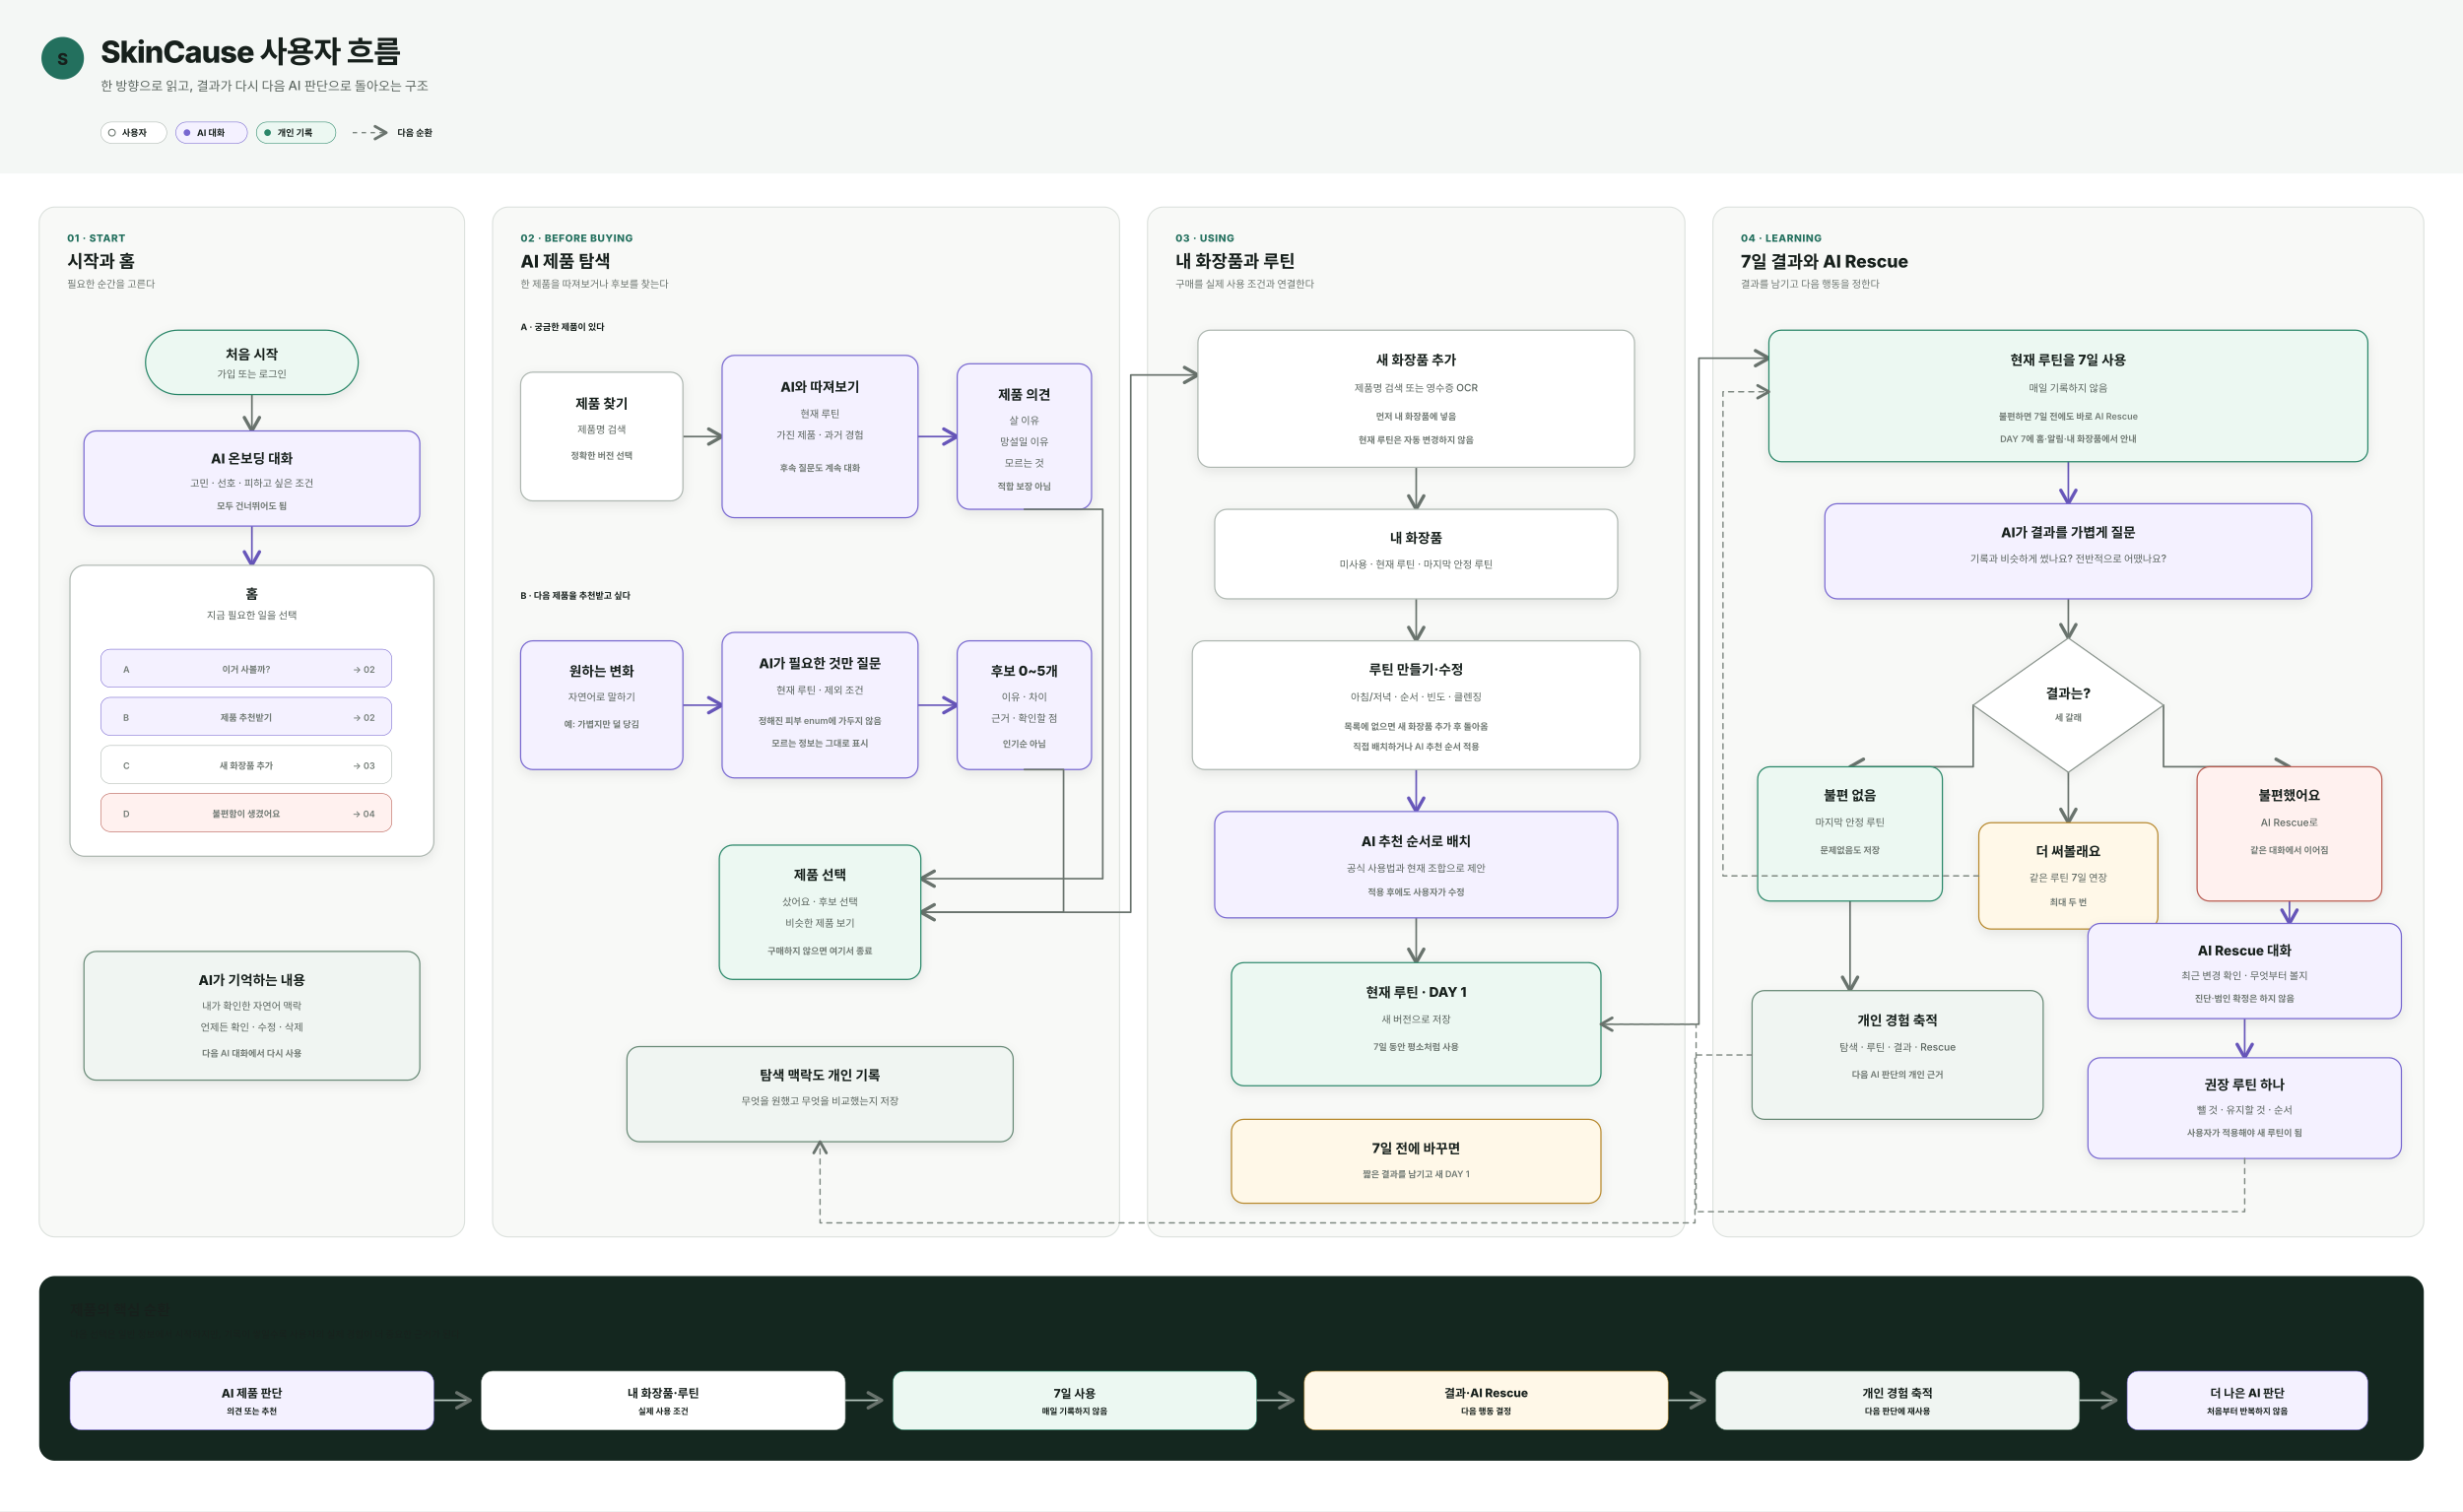
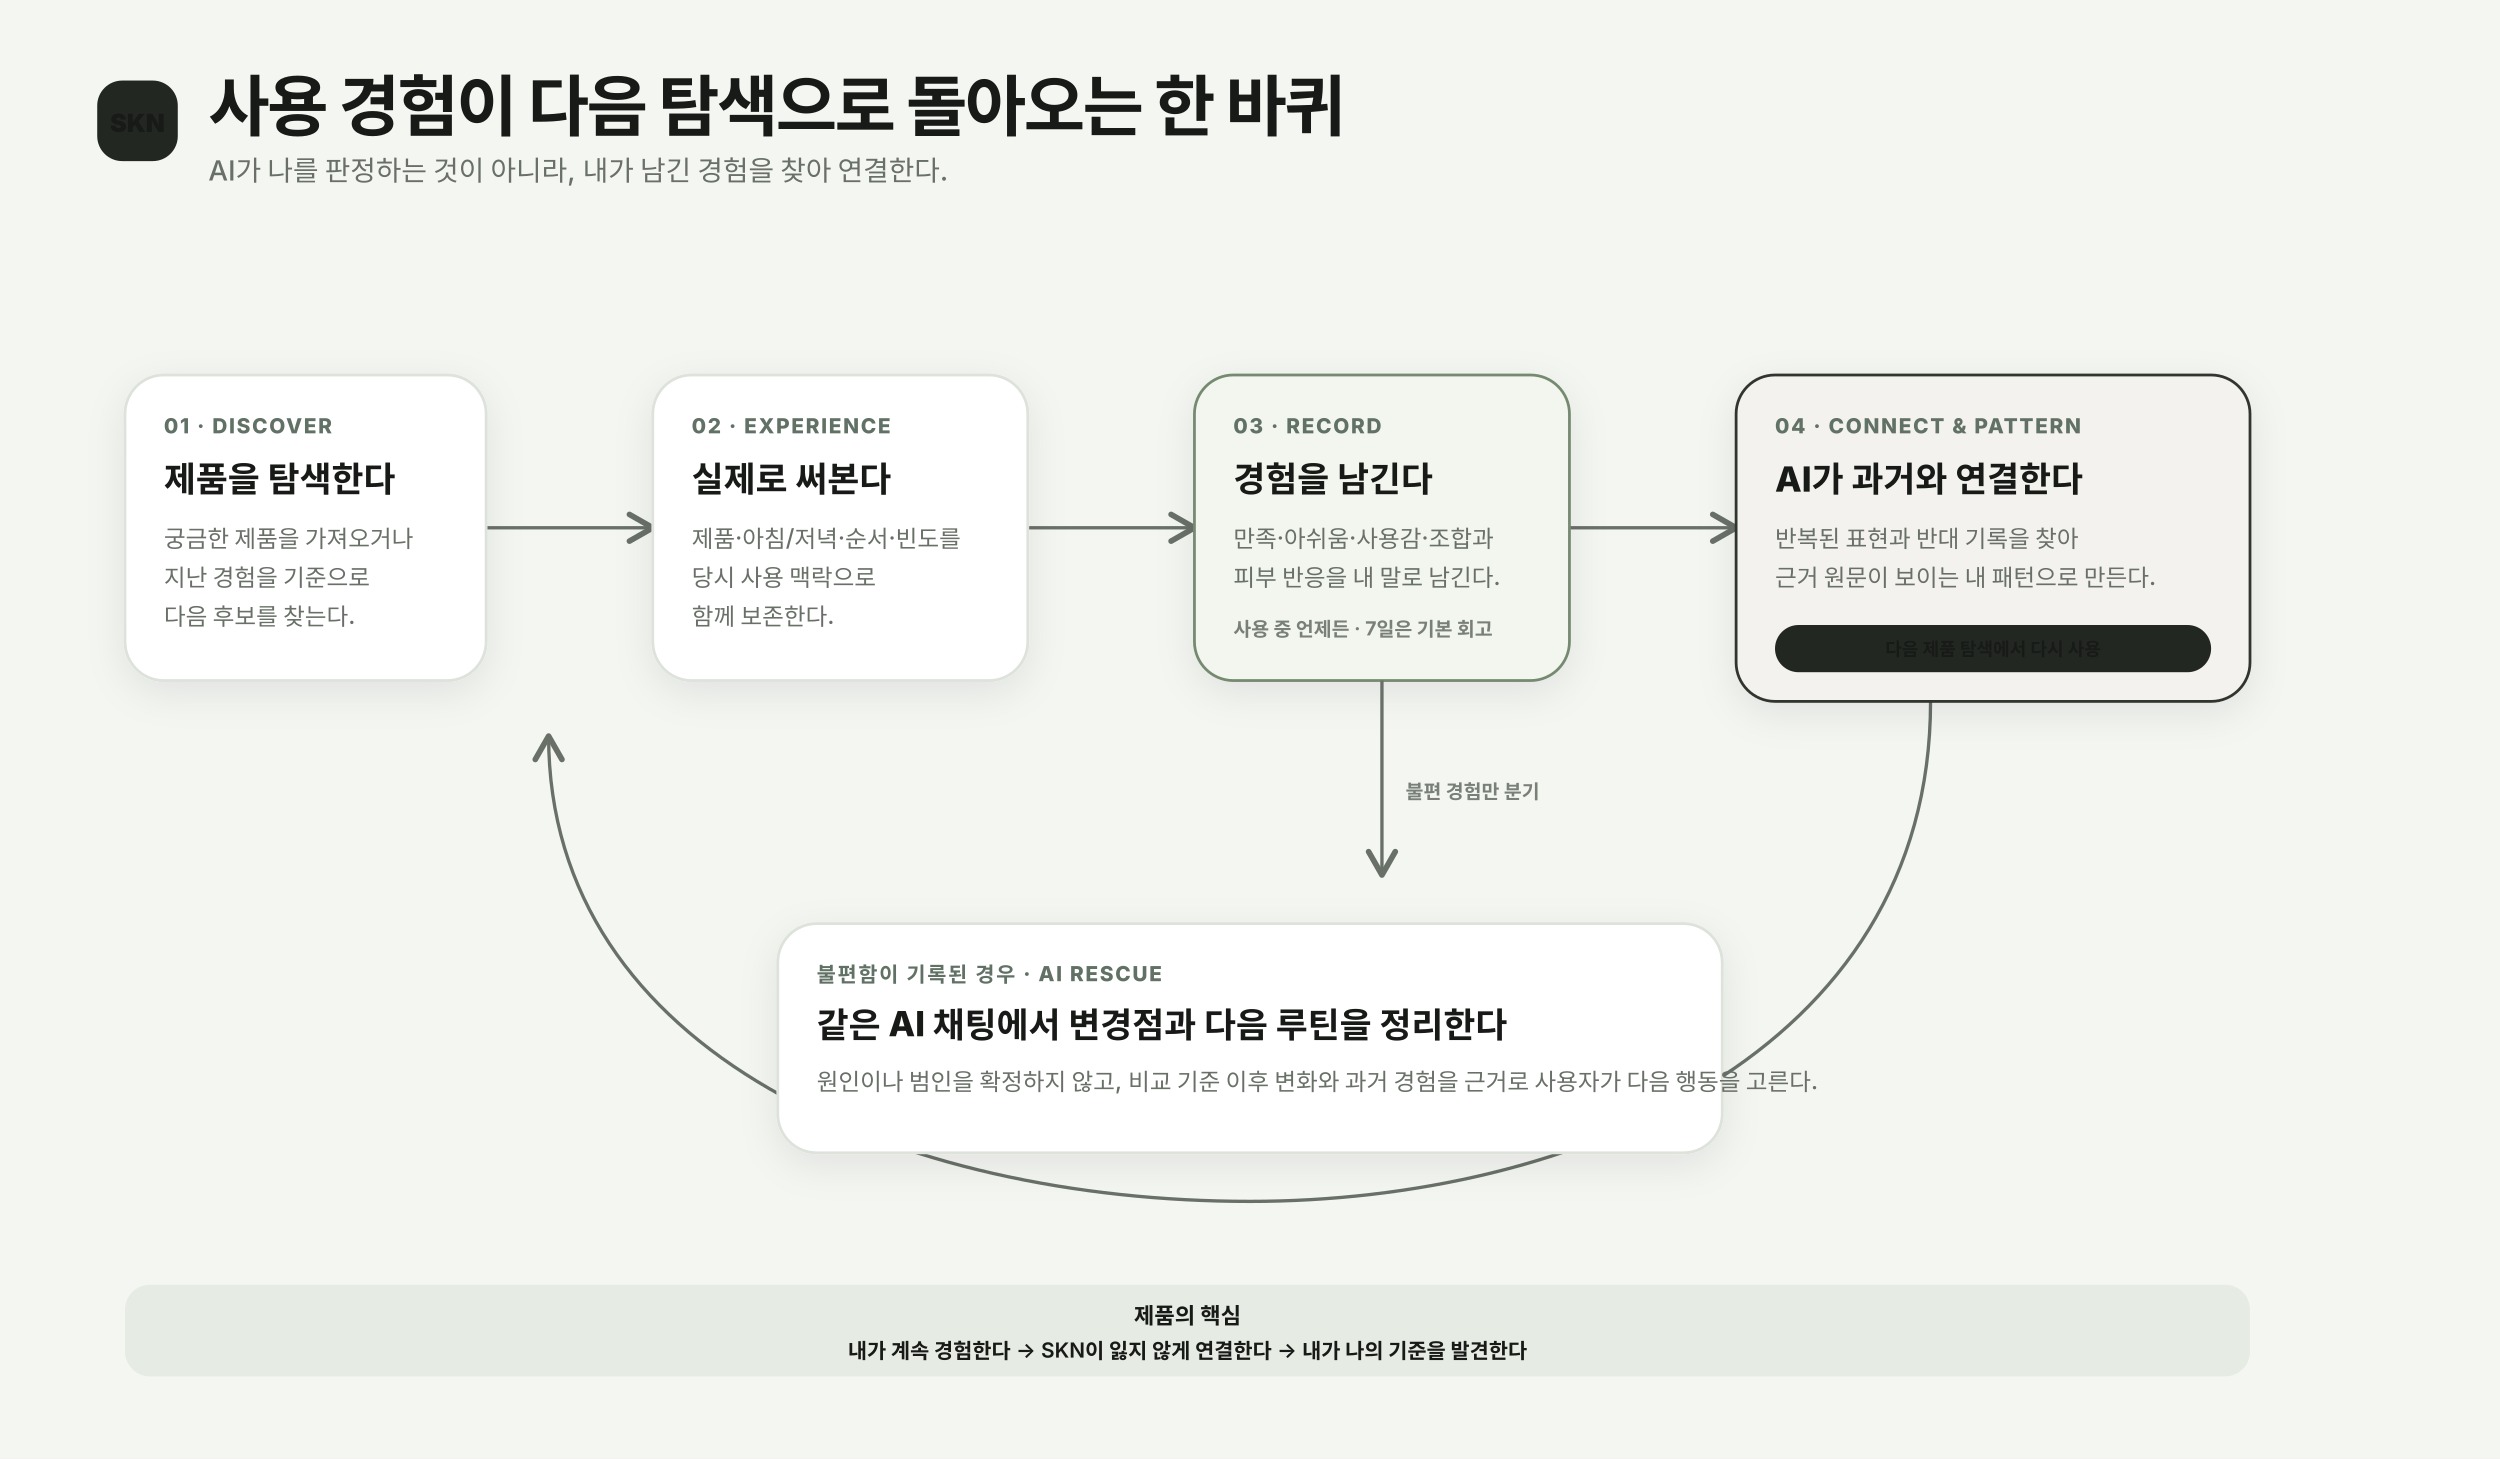
- <svg xmlns="http://www.w3.org/2000/svg" width="4400" height="2700" viewBox="0 0 4400 2700" fill="none">
+ <svg xmlns="http://www.w3.org/2000/svg" width="1800" height="1050" viewBox="0 0 1800 1050" fill="none">
  <defs>
    <filter id="shadow" x="-20%" y="-20%" width="140%" height="160%">
-       <feDropShadow dx="0" dy="7" stdDeviation="10" flood-color="#13231C" flood-opacity="0.08" />
+       <feDropShadow dx="0" dy="8" stdDeviation="14" flood-color="#1A211B" flood-opacity=".08" />
    </filter>
-     <marker id="arrow" markerWidth="11" markerHeight="11" refX="9" refY="5.5" orient="auto" markerUnits="strokeWidth">
-       <path d="M1 1L9 5.5L1 10" stroke="#69736D" stroke-width="2" stroke-linecap="round" stroke-linejoin="round" />
-     </marker>
-     <marker id="arrow-ai" markerWidth="11" markerHeight="11" refX="9" refY="5.5" orient="auto" markerUnits="strokeWidth">
-       <path d="M1 1L9 5.5L1 10" stroke="#6756BA" stroke-width="2" stroke-linecap="round" stroke-linejoin="round" />
+     <marker id="arrow" markerWidth="10" markerHeight="10" refX="8" refY="5" orient="auto">
+       <path d="M1 1L8 5L1 9" stroke="#697068" stroke-width="1.7" stroke-linecap="round" stroke-linejoin="round" />
    </marker>
    <style>
-       text { font-family: Pretendard, Inter, Arial, sans-serif; fill: #17201C; }
-       .title { font-size: 54px; font-weight: 800; letter-spacing: -1.5px; }
-       .subtitle { font-size: 23px; font-weight: 500; fill: #5D6761; }
-       .section-no { font-size: 18px; font-weight: 800; fill: #23705E; letter-spacing: 1px; }
-       .section-title { font-size: 31px; font-weight: 800; }
-       .section-copy { font-size: 18px; font-weight: 500; fill: #6B746E; }
-       .node-title { font-size: 24px; font-weight: 760; }
-       .node-copy { font-size: 18px; font-weight: 500; fill: #59635D; }
-       .small { font-size: 16px; font-weight: 600; fill: #717A74; }
-       .tag { font-size: 16px; font-weight: 750; }
-       .panel { fill: #F8F9F7; stroke: #DCE1DD; stroke-width: 2; }
-       .node { fill: white; stroke: #AEB7B1; stroke-width: 2.2; filter: url(#shadow); }
-       .ai { fill: #F4F1FF; stroke: #7868D0; }
-       .data { fill: #F0F5F2; stroke: #698A77; }
-       .good { fill: #ECF8F2; stroke: #2B8769; }
-       .warn { fill: #FFF8E8; stroke: #B7892F; }
-       .danger { fill: #FFF1EF; stroke: #B85B51; }
-       .decision { fill: white; stroke: #8B958E; stroke-width: 2.2; filter: url(#shadow); }
-       .line { fill: none; stroke: #69736D; stroke-width: 3; stroke-linecap: round; stroke-linejoin: round; marker-end: url(#arrow); }
-       .line-ai { fill: none; stroke: #6756BA; stroke-width: 3; stroke-linecap: round; stroke-linejoin: round; marker-end: url(#arrow-ai); }
-       .line-dashed { fill: none; stroke: #7D8780; stroke-width: 2.5; stroke-dasharray: 9 9; stroke-linecap: round; stroke-linejoin: round; marker-end: url(#arrow); }
+       text{font-family:Pretendard,Inter,Arial,sans-serif;fill:#171A17}.title{font-size:48px;font-weight:800;letter-spacing:-1.8px}.sub{font-size:20px;font-weight:500;fill:#697068}.step{font-size:15px;font-weight:800;fill:#617165;letter-spacing:1.2px}.nodeTitle{font-size:25px;font-weight:800}.copy{font-size:17px;font-weight:500;fill:#697068}.small{font-size:14px;font-weight:650;fill:#798078}.node{fill:#fff;stroke:#DDE2DB;stroke-width:2;filter:url(#shadow)}.core{fill:#F2F6EE;stroke:#758A70}.ai{fill:#F3F2EE;stroke:#30362E}.line{fill:none;stroke:#697068;stroke-width:2.4;marker-end:url(#arrow)}
    </style>
  </defs>
-   <rect width="4400" height="2700" fill="white" />
-   <rect width="4400" height="310" fill="#F4F7F5" />
-   <circle cx="112" cy="104" r="38" fill="#23705E" />
-   <text x="112" y="116" text-anchor="middle" font-size="29" font-weight="800" fill="white">S</text>
-   <text class="title" x="180" y="112">SkinCause 사용자 흐름</text>
-   <text class="subtitle" x="180" y="162">한 방향으로 읽고, 결과가 다시 다음 AI 판단으로 돌아오는 구조</text>
-   <g transform="translate(180 218)">
-     <rect width="118" height="38" rx="19" fill="white" stroke="#AEB7B1" />
-     <circle cx="20" cy="19" r="6" fill="white" stroke="#737D76" stroke-width="2" />
-     <text class="tag" x="38" y="25">사용자</text>
-     <rect x="134" width="128" height="38" rx="19" fill="#F4F1FF" stroke="#7868D0" />
-     <circle cx="154" cy="19" r="6" fill="#7868D0" />
-     <text class="tag" x="172" y="25" fill="#5647A5">AI 대화</text>
-     <rect x="278" width="142" height="38" rx="19" fill="#ECF8F2" stroke="#2B8769" />
-     <circle cx="298" cy="19" r="6" fill="#2B8769" />
-     <text class="tag" x="316" y="25" fill="#216D55">개인 기록</text>
-     <path d="M450 19H510" stroke="#7D8780" stroke-width="2.5" stroke-dasharray="8 8" marker-end="url(#arrow)" />
-     <text class="tag" x="530" y="25" fill="#69736D">다음 순환</text>
+   <rect width="1800" height="1050" fill="#F4F6F2" />
+   <rect x="70" y="58" width="58" height="58" rx="18" fill="#222721" />
+   <text x="99" y="95" text-anchor="middle" font-size="18" font-weight="850" fill="white">SKN</text>
+   <text class="title" x="150" y="94">사용 경험이 다음 탐색으로 돌아오는 한 바퀴</text>
+   <text class="sub" x="150" y="130">AI가 나를 판정하는 것이 아니라, 내가 남긴 경험을 찾아 연결한다.</text>
+   <path class="line" d="M350 380H470" />
+   <path class="line" d="M740 380H860" />
+   <path class="line" d="M1130 380H1250" />
+   <path class="line" d="M1390 505C1390 760 1130 865 900 865C650 865 395 760 395 530" />
+   <g transform="translate(90 270)">
+     <rect class="node" width="260" height="220" rx="28" />
+     <text class="step" x="28" y="42">01 · DISCOVER</text>
+     <text class="nodeTitle" x="28" y="84">제품을 탐색한다</text>
+     <text class="copy" x="28" y="124">궁금한 제품을 가져오거나</text>
+     <text class="copy" x="28" y="152">지난 경험을 기준으로</text>
+     <text class="copy" x="28" y="180">다음 후보를 찾는다.</text>
  </g>
-   <rect class="panel" x="70" y="370" width="760" height="1840" rx="28" />
-   <rect class="panel" x="880" y="370" width="1120" height="1840" rx="28" />
-   <rect class="panel" x="2050" y="370" width="960" height="1840" rx="28" />
-   <rect class="panel" x="3060" y="370" width="1270" height="1840" rx="28" />
-   <text class="section-no" x="120" y="432">01 · START</text>
-   <text class="section-title" x="120" y="478">시작과 홈</text>
-   <text class="section-copy" x="120" y="514">필요한 순간을 고른다</text>
-   <text class="section-no" x="930" y="432">02 · BEFORE BUYING</text>
-   <text class="section-title" x="930" y="478">AI 제품 탐색</text>
-   <text class="section-copy" x="930" y="514">한 제품을 따져보거나 후보를 찾는다</text>
-   <text class="section-no" x="2100" y="432">03 · USING</text>
-   <text class="section-title" x="2100" y="478">내 화장품과 루틴</text>
-   <text class="section-copy" x="2100" y="514">구매를 실제 사용 조건과 연결한다</text>
-   <text class="section-no" x="3110" y="432">04 · LEARNING</text>
-   <text class="section-title" x="3110" y="478">7일 결과와 AI Rescue</text>
-   <text class="section-copy" x="3110" y="514">결과를 남기고 다음 행동을 정한다</text>
-   <path class="line" d="M450 705V770" />
-   <path class="line-ai" d="M450 940V1010" />
-   <rect class="node good" x="260" y="590" width="380" height="115" rx="58" />
-   <text class="node-title" x="450" y="642" text-anchor="middle">처음 시작</text>
-   <text class="node-copy" x="450" y="675" text-anchor="middle">가입 또는 로그인</text>
-   <rect class="node ai" x="150" y="770" width="600" height="170" rx="22" />
-   <text class="node-title" x="450" y="828" text-anchor="middle">AI 온보딩 대화</text>
-   <text class="node-copy" x="450" y="870" text-anchor="middle">고민 · 선호 · 피하고 싶은 조건</text>
-   <text class="small" x="450" y="910" text-anchor="middle">모두 건너뛰어도 됨</text>
-   <rect class="node" x="125" y="1010" width="650" height="520" rx="26" />
-   <text class="node-title" x="450" y="1070" text-anchor="middle">홈</text>
-   <text class="node-copy" x="450" y="1106" text-anchor="middle">지금 필요한 일을 선택</text>
-   <rect x="180" y="1160" width="520" height="68" rx="17" fill="#F4F1FF" stroke="#7868D0" />
-   <text class="small" x="220" y="1202" fill="#5647A5">A</text>
-   <text class="small" x="440" y="1202" text-anchor="middle">이거 사볼까?</text>
-   <text class="small" x="670" y="1202" text-anchor="end">→ 02</text>
-   <rect x="180" y="1246" width="520" height="68" rx="17" fill="#F4F1FF" stroke="#7868D0" />
-   <text class="small" x="220" y="1288" fill="#5647A5">B</text>
-   <text class="small" x="440" y="1288" text-anchor="middle">제품 추천받기</text>
-   <text class="small" x="670" y="1288" text-anchor="end">→ 02</text>
-   <rect x="180" y="1332" width="520" height="68" rx="17" fill="white" stroke="#AEB7B1" />
-   <text class="small" x="220" y="1374">C</text>
-   <text class="small" x="440" y="1374" text-anchor="middle">새 화장품 추가</text>
-   <text class="small" x="670" y="1374" text-anchor="end">→ 03</text>
-   <rect x="180" y="1418" width="520" height="68" rx="17" fill="#FFF1EF" stroke="#B85B51" />
-   <text class="small" x="220" y="1460" fill="#963E36">D</text>
-   <text class="small" x="440" y="1460" text-anchor="middle" fill="#963E36">불편함이 생겼어요</text>
-   <text class="small" x="670" y="1460" text-anchor="end" fill="#963E36">→ 04</text>
-   <rect class="node data" x="150" y="1700" width="600" height="230" rx="22" />
-   <text class="node-title" x="450" y="1760" text-anchor="middle">AI가 기억하는 내용</text>
-   <text class="node-copy" x="450" y="1804" text-anchor="middle">내가 확인한 자연어 맥락</text>
-   <text class="node-copy" x="450" y="1842" text-anchor="middle">언제든 확인 · 수정 · 삭제</text>
-   <text class="small" x="450" y="1888" text-anchor="middle">다음 AI 대화에서 다시 사용</text>
-   <text class="tag" x="930" y="590" fill="#5647A5">A · 궁금한 제품이 있다</text>
-   <path class="line" d="M1220 780H1290" />
-   <path class="line-ai" d="M1640 780H1710" />
-   <rect class="node" x="930" y="665" width="290" height="230" rx="22" />
-   <text class="node-title" x="1075" y="730" text-anchor="middle">제품 찾기</text>
-   <text class="node-copy" x="1075" y="774" text-anchor="middle">제품명 검색</text>
-   <text class="small" x="1075" y="820" text-anchor="middle">정확한 버전 선택</text>
-   <rect class="node ai" x="1290" y="635" width="350" height="290" rx="22" />
-   <text class="node-title" x="1465" y="700" text-anchor="middle">AI와 따져보기</text>
-   <text class="node-copy" x="1465" y="746" text-anchor="middle">현재 루틴</text>
-   <text class="node-copy" x="1465" y="784" text-anchor="middle">가진 제품 · 과거 경험</text>
-   <text class="small" x="1465" y="842" text-anchor="middle">후속 질문도 계속 대화</text>
-   <rect class="node ai" x="1710" y="650" width="240" height="260" rx="22" />
-   <text class="node-title" x="1830" y="714" text-anchor="middle">제품 의견</text>
-   <text class="node-copy" x="1830" y="758" text-anchor="middle">살 이유</text>
-   <text class="node-copy" x="1830" y="796" text-anchor="middle">망설일 이유</text>
-   <text class="node-copy" x="1830" y="834" text-anchor="middle">모르는 것</text>
-   <text class="small" x="1830" y="875" text-anchor="middle">적합 보장 아님</text>
-   <text class="tag" x="930" y="1070" fill="#5647A5">B · 다음 제품을 추천받고 싶다</text>
-   <path class="line-ai" d="M1220 1260H1290" />
-   <path class="line-ai" d="M1640 1260H1710" />
-   <rect class="node ai" x="930" y="1145" width="290" height="230" rx="22" />
-   <text class="node-title" x="1075" y="1208" text-anchor="middle">원하는 변화</text>
-   <text class="node-copy" x="1075" y="1252" text-anchor="middle">자연어로 말하기</text>
-   <text class="small" x="1075" y="1300" text-anchor="middle">예: 가볍지만 덜 당김</text>
-   <rect class="node ai" x="1290" y="1130" width="350" height="260" rx="22" />
-   <text class="node-title" x="1465" y="1194" text-anchor="middle">AI가 필요한 것만 질문</text>
-   <text class="node-copy" x="1465" y="1240" text-anchor="middle">현재 루틴 · 제외 조건</text>
-   <text class="small" x="1465" y="1294" text-anchor="middle">정해진 피부 enum에 가두지 않음</text>
-   <text class="small" x="1465" y="1334" text-anchor="middle">모르는 정보는 그대로 표시</text>
-   <rect class="node ai" x="1710" y="1145" width="240" height="230" rx="22" />
-   <text class="node-title" x="1830" y="1208" text-anchor="middle">후보 0~5개</text>
-   <text class="node-copy" x="1830" y="1252" text-anchor="middle">이유 · 차이</text>
-   <text class="node-copy" x="1830" y="1290" text-anchor="middle">근거 · 확인할 점</text>
-   <text class="small" x="1830" y="1335" text-anchor="middle">인기순 아님</text>
-   <path class="line" d="M1830 910H1970V1570H1645" />
-   <path class="line" d="M1830 1375H1900V1630H1645" />
-   <path class="line" d="M1645 1630H2020V670H2140" />
-   <rect class="node good" x="1285" y="1510" width="360" height="240" rx="24" />
-   <text class="node-title" x="1465" y="1572" text-anchor="middle">제품 선택</text>
-   <text class="node-copy" x="1465" y="1618" text-anchor="middle">샀어요 · 후보 선택</text>
-   <text class="node-copy" x="1465" y="1656" text-anchor="middle">비슷한 제품 보기</text>
-   <text class="small" x="1465" y="1705" text-anchor="middle">구매하지 않으면 여기서 종료</text>
-   <rect class="node data" x="1120" y="1870" width="690" height="170" rx="22" />
-   <text class="node-title" x="1465" y="1930" text-anchor="middle">탐색 맥락도 개인 기록</text>
-   <text class="node-copy" x="1465" y="1974" text-anchor="middle">무엇을 원했고 무엇을 비교했는지 저장</text>
-   <path class="line" d="M2530 835V910" />
-   <path class="line" d="M2530 1070V1145" />
-   <path class="line-ai" d="M2530 1375V1450" />
-   <path class="line" d="M2530 1640V1720" />
-   <path class="line" d="M2860 1830H3035V640H3160" />
-   <rect class="node" x="2140" y="590" width="780" height="245" rx="22" />
-   <text class="node-title" x="2530" y="652" text-anchor="middle">새 화장품 추가</text>
-   <text class="node-copy" x="2530" y="700" text-anchor="middle">제품명 검색 또는 영수증 OCR</text>
-   <text class="small" x="2530" y="750" text-anchor="middle">먼저 내 화장품에 넣음</text>
-   <text class="small" x="2530" y="792" text-anchor="middle">현재 루틴은 자동 변경하지 않음</text>
-   <rect class="node" x="2170" y="910" width="720" height="160" rx="22" />
-   <text class="node-title" x="2530" y="970" text-anchor="middle">내 화장품</text>
-   <text class="node-copy" x="2530" y="1015" text-anchor="middle">미사용 · 현재 루틴 · 마지막 안정 루틴</text>
-   <rect class="node" x="2130" y="1145" width="800" height="230" rx="22" />
-   <text class="node-title" x="2530" y="1205" text-anchor="middle">루틴 만들기·수정</text>
-   <text class="node-copy" x="2530" y="1252" text-anchor="middle">아침/저녁 · 순서 · 빈도 · 클렌징</text>
-   <text class="small" x="2530" y="1304" text-anchor="middle">목록에 없으면 새 화장품 추가 후 돌아옴</text>
-   <text class="small" x="2530" y="1340" text-anchor="middle">직접 배치하거나 AI 추천 순서 적용</text>
-   <rect class="node ai" x="2170" y="1450" width="720" height="190" rx="22" />
-   <text class="node-title" x="2530" y="1512" text-anchor="middle">AI 추천 순서로 배치</text>
-   <text class="node-copy" x="2530" y="1558" text-anchor="middle">공식 사용법과 현재 조합으로 제안</text>
-   <text class="small" x="2530" y="1600" text-anchor="middle">적용 후에도 사용자가 수정</text>
-   <rect class="node good" x="2200" y="1720" width="660" height="220" rx="22" />
-   <text class="node-title" x="2530" y="1782" text-anchor="middle">현재 루틴 · DAY 1</text>
-   <text class="node-copy" x="2530" y="1828" text-anchor="middle">새 버전으로 저장</text>
-   <text class="small" x="2530" y="1876" text-anchor="middle">7일 동안 평소처럼 사용</text>
-   <rect class="node warn" x="2200" y="2000" width="660" height="150" rx="22" />
-   <text class="node-title" x="2530" y="2060" text-anchor="middle">7일 전에 바꾸면</text>
-   <text class="small" x="2530" y="2104" text-anchor="middle">짧은 결과를 남기고 새 DAY 1</text>
-   <path class="line-ai" d="M3695 825V900" />
-   <path class="line" d="M3695 1070V1140" />
-   <path class="line" d="M3525 1260V1370H3305" />
-   <path class="line" d="M3695 1380V1470" />
-   <path class="line" d="M3865 1260V1370H4090" />
-   <path class="line" d="M3305 1610V1770" />
-   <path class="line-ai" d="M4090 1610V1650" />
-   <path class="line-ai" d="M4010 1820V1890" />
-   <rect class="node good" x="3160" y="590" width="1070" height="235" rx="22" />
-   <text class="node-title" x="3695" y="652" text-anchor="middle">현재 루틴을 7일 사용</text>
-   <text class="node-copy" x="3695" y="700" text-anchor="middle">매일 기록하지 않음</text>
-   <text class="small" x="3695" y="750" text-anchor="middle">불편하면 7일 전에도 바로 AI Rescue</text>
-   <text class="small" x="3695" y="790" text-anchor="middle">DAY 7에 홈·알림·내 화장품에서 안내</text>
-   <rect class="node ai" x="3260" y="900" width="870" height="170" rx="22" />
-   <text class="node-title" x="3695" y="960" text-anchor="middle">AI가 결과를 가볍게 질문</text>
-   <text class="node-copy" x="3695" y="1005" text-anchor="middle">기록과 비슷하게 썼나요? 전반적으로 어땠나요?</text>
-   <polygon class="decision" points="3695,1140 3865,1260 3695,1380 3525,1260" />
-   <text class="node-title" x="3695" y="1248" text-anchor="middle">결과는?</text>
-   <text class="small" x="3695" y="1288" text-anchor="middle">세 갈래</text>
-   <rect class="node good" x="3140" y="1370" width="330" height="240" rx="22" />
-   <text class="node-title" x="3305" y="1430" text-anchor="middle">불편 없음</text>
-   <text class="node-copy" x="3305" y="1476" text-anchor="middle">마지막 안정 루틴</text>
-   <text class="small" x="3305" y="1525" text-anchor="middle">문제없음도 저장</text>
-   <rect class="node warn" x="3535" y="1470" width="320" height="190" rx="22" />
-   <text class="node-title" x="3695" y="1530" text-anchor="middle">더 써볼래요</text>
-   <text class="node-copy" x="3695" y="1575" text-anchor="middle">같은 루틴 7일 연장</text>
-   <text class="small" x="3695" y="1618" text-anchor="middle">최대 두 번</text>
-   <rect class="node danger" x="3925" y="1370" width="330" height="240" rx="22" />
-   <text class="node-title" x="4090" y="1430" text-anchor="middle">불편했어요</text>
-   <text class="node-copy" x="4090" y="1476" text-anchor="middle">AI Rescue로</text>
-   <text class="small" x="4090" y="1525" text-anchor="middle">같은 대화에서 이어짐</text>
-   <rect class="node ai" x="3730" y="1650" width="560" height="170" rx="22" />
-   <text class="node-title" x="4010" y="1707" text-anchor="middle">AI Rescue 대화</text>
-   <text class="node-copy" x="4010" y="1750" text-anchor="middle">최근 변경 확인 · 무엇부터 볼지</text>
-   <text class="small" x="4010" y="1790" text-anchor="middle">진단·범인 확정은 하지 않음</text>
-   <rect class="node ai" x="3730" y="1890" width="560" height="180" rx="22" />
-   <text class="node-title" x="4010" y="1947" text-anchor="middle">권장 루틴 하나</text>
-   <text class="node-copy" x="4010" y="1990" text-anchor="middle">뺄 것 · 유지할 것 · 순서</text>
-   <text class="small" x="4010" y="2030" text-anchor="middle">사용자가 적용해야 새 루틴이 됨</text>
-   <rect class="node data" x="3130" y="1770" width="520" height="230" rx="22" />
-   <text class="node-title" x="3390" y="1832" text-anchor="middle">개인 경험 축적</text>
-   <text class="node-copy" x="3390" y="1878" text-anchor="middle">탐색 · 루틴 · 결과 · Rescue</text>
-   <text class="small" x="3390" y="1926" text-anchor="middle">다음 AI 판단의 개인 근거</text>
-   <path class="line-dashed" d="M3535 1565H3078V700H3160" />
-   <path class="line-dashed" d="M4010 2070V2165H3030V1830H2860" />
-   <path class="line-dashed" d="M3130 1885H3028V2185H1465V2040" />
-   <rect x="70" y="2280" width="4260" height="330" rx="28" fill="#14271F" />
-   <text x="125" y="2350" font-size="26" font-weight="800" fill="white">제품의 핵심 순환</text>
-   <text x="125" y="2390" font-size="17" font-weight="500" fill="#B9C9C1">다음 선택은 일반 정보에서 시작하지만, 기록이 쌓일수록 사용자의 실제 경험이 더 중요한 근거가 된다</text>
-   <g transform="translate(125 2450)">
-     <rect width="650" height="105" rx="20" fill="#F4F1FF" stroke="#7868D0" />
-     <text x="325" y="47" text-anchor="middle" font-size="21" font-weight="760">AI 제품 판단</text>
-     <text x="325" y="77" text-anchor="middle" font-size="15" font-weight="600" fill="#6756BA">의견 또는 추천</text>
-     <path d="M650 52H715" stroke="#B9C9C1" stroke-width="3" marker-end="url(#arrow)" />
-     <rect x="735" width="650" height="105" rx="20" fill="white" stroke="#AEB7B1" />
-     <text x="1060" y="47" text-anchor="middle" font-size="21" font-weight="760">내 화장품·루틴</text>
-     <text x="1060" y="77" text-anchor="middle" font-size="15" font-weight="600" fill="#69736D">실제 사용 조건</text>
-     <path d="M1385 52H1450" stroke="#B9C9C1" stroke-width="3" marker-end="url(#arrow)" />
-     <rect x="1470" width="650" height="105" rx="20" fill="#ECF8F2" stroke="#2B8769" />
-     <text x="1795" y="47" text-anchor="middle" font-size="21" font-weight="760">7일 사용</text>
-     <text x="1795" y="77" text-anchor="middle" font-size="15" font-weight="600" fill="#216D55">매일 기록하지 않음</text>
-     <path d="M2120 52H2185" stroke="#B9C9C1" stroke-width="3" marker-end="url(#arrow)" />
-     <rect x="2205" width="650" height="105" rx="20" fill="#FFF8E8" stroke="#B7892F" />
-     <text x="2530" y="47" text-anchor="middle" font-size="21" font-weight="760">결과·AI Rescue</text>
-     <text x="2530" y="77" text-anchor="middle" font-size="15" font-weight="600" fill="#8A641F">다음 행동 결정</text>
-     <path d="M2855 52H2920" stroke="#B9C9C1" stroke-width="3" marker-end="url(#arrow)" />
-     <rect x="2940" width="650" height="105" rx="20" fill="#F0F5F2" stroke="#698A77" />
-     <text x="3265" y="47" text-anchor="middle" font-size="21" font-weight="760">개인 경험 축적</text>
-     <text x="3265" y="77" text-anchor="middle" font-size="15" font-weight="600" fill="#4E6C5A">다음 판단에 재사용</text>
-     <path d="M3590 52H3655" stroke="#B9C9C1" stroke-width="3" marker-end="url(#arrow)" />
-     <rect x="3675" width="430" height="105" rx="20" fill="#F4F1FF" stroke="#7868D0" />
-     <text x="3890" y="47" text-anchor="middle" font-size="21" font-weight="760">더 나은 AI 판단</text>
-     <text x="3890" y="77" text-anchor="middle" font-size="15" font-weight="600" fill="#6756BA">처음부터 반복하지 않음</text>
+   <g transform="translate(470 270)">
+     <rect class="node" width="270" height="220" rx="28" />
+     <text class="step" x="28" y="42">02 · EXPERIENCE</text>
+     <text class="nodeTitle" x="28" y="84">실제로 써본다</text>
+     <text class="copy" x="28" y="124">제품·아침/저녁·순서·빈도를</text>
+     <text class="copy" x="28" y="152">당시 사용 맥락으로</text>
+     <text class="copy" x="28" y="180">함께 보존한다.</text>
  </g>
+   <g transform="translate(860 270)">
+     <rect class="node core" width="270" height="220" rx="28" />
+     <text class="step" x="28" y="42">03 · RECORD</text>
+     <text class="nodeTitle" x="28" y="84">경험을 남긴다</text>
+     <text class="copy" x="28" y="124">만족·아쉬움·사용감·조합과</text>
+     <text class="copy" x="28" y="152">피부 반응을 내 말로 남긴다.</text>
+     <text class="small" x="28" y="188">사용 중 언제든 · 7일은 기본 회고</text>
+   </g>
+   <g transform="translate(1250 270)">
+     <rect class="node ai" width="370" height="235" rx="28" />
+     <text class="step" x="28" y="42">04 · CONNECT &amp; PATTERN</text>
+     <text class="nodeTitle" x="28" y="84">AI가 과거와 연결한다</text>
+     <text class="copy" x="28" y="124">반복된 표현과 반대 기록을 찾아</text>
+     <text class="copy" x="28" y="152">근거 원문이 보이는 내 패턴으로 만든다.</text>
+     <rect x="28" y="180" width="314" height="34" rx="17" fill="#222721" />
+     <text x="185" y="202" text-anchor="middle" font-size="13" font-weight="750" fill="white">다음 제품 탐색에서 다시 사용</text>
+   </g>
+   <g transform="translate(560 665)">
+     <rect class="node" width="680" height="165" rx="28" />
+     <text class="step" x="28" y="42">불편함이 기록된 경우 · AI RESCUE</text>
+     <text class="nodeTitle" x="28" y="82">같은 AI 채팅에서 변경점과 다음 루틴을 정리한다</text>
+     <text class="copy" x="28" y="120">원인이나 범인을 확정하지 않고, 비교 기준 이후 변화와 과거 경험을 근거로 사용자가 다음 행동을 고른다.</text>
+   </g>
+   <path class="line" d="M995 490V630" />
+   <text class="small" x="1012" y="575">불편 경험만 분기</text>
+   <rect x="90" y="925" width="1530" height="66" rx="18" fill="#E6EBE3" />
+   <text x="855" y="953" text-anchor="middle" font-size="16" font-weight="780">제품의 핵심</text>
+   <text x="855" y="978" text-anchor="middle" font-size="15" font-weight="560" fill="#626A61">내가 계속 경험한다 → SKN이 잃지 않게 연결한다 → 내가 나의 기준을 발견한다</text>
</svg>
